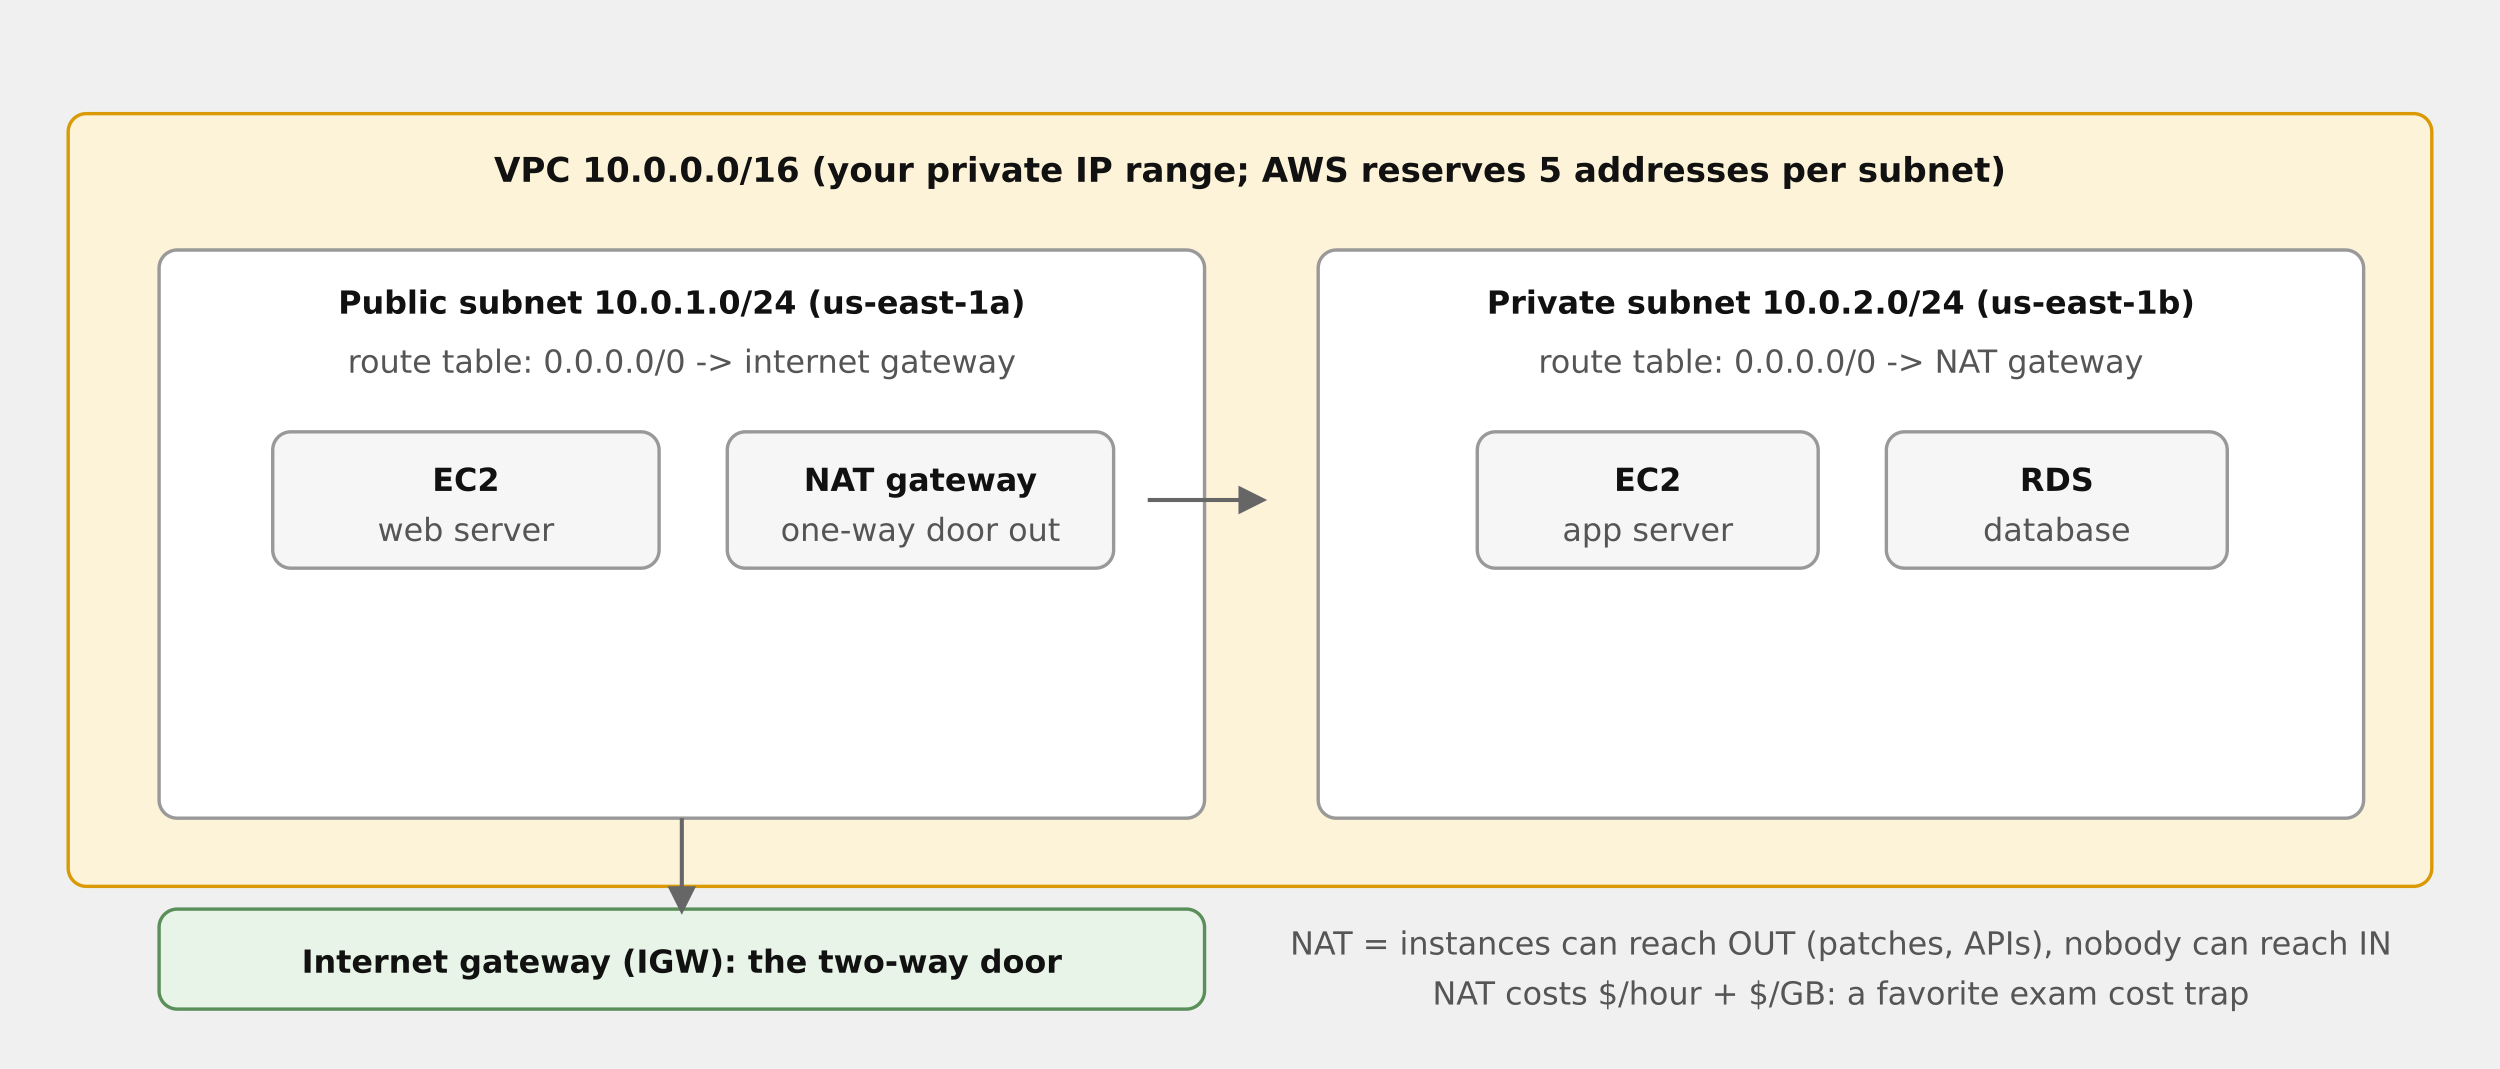
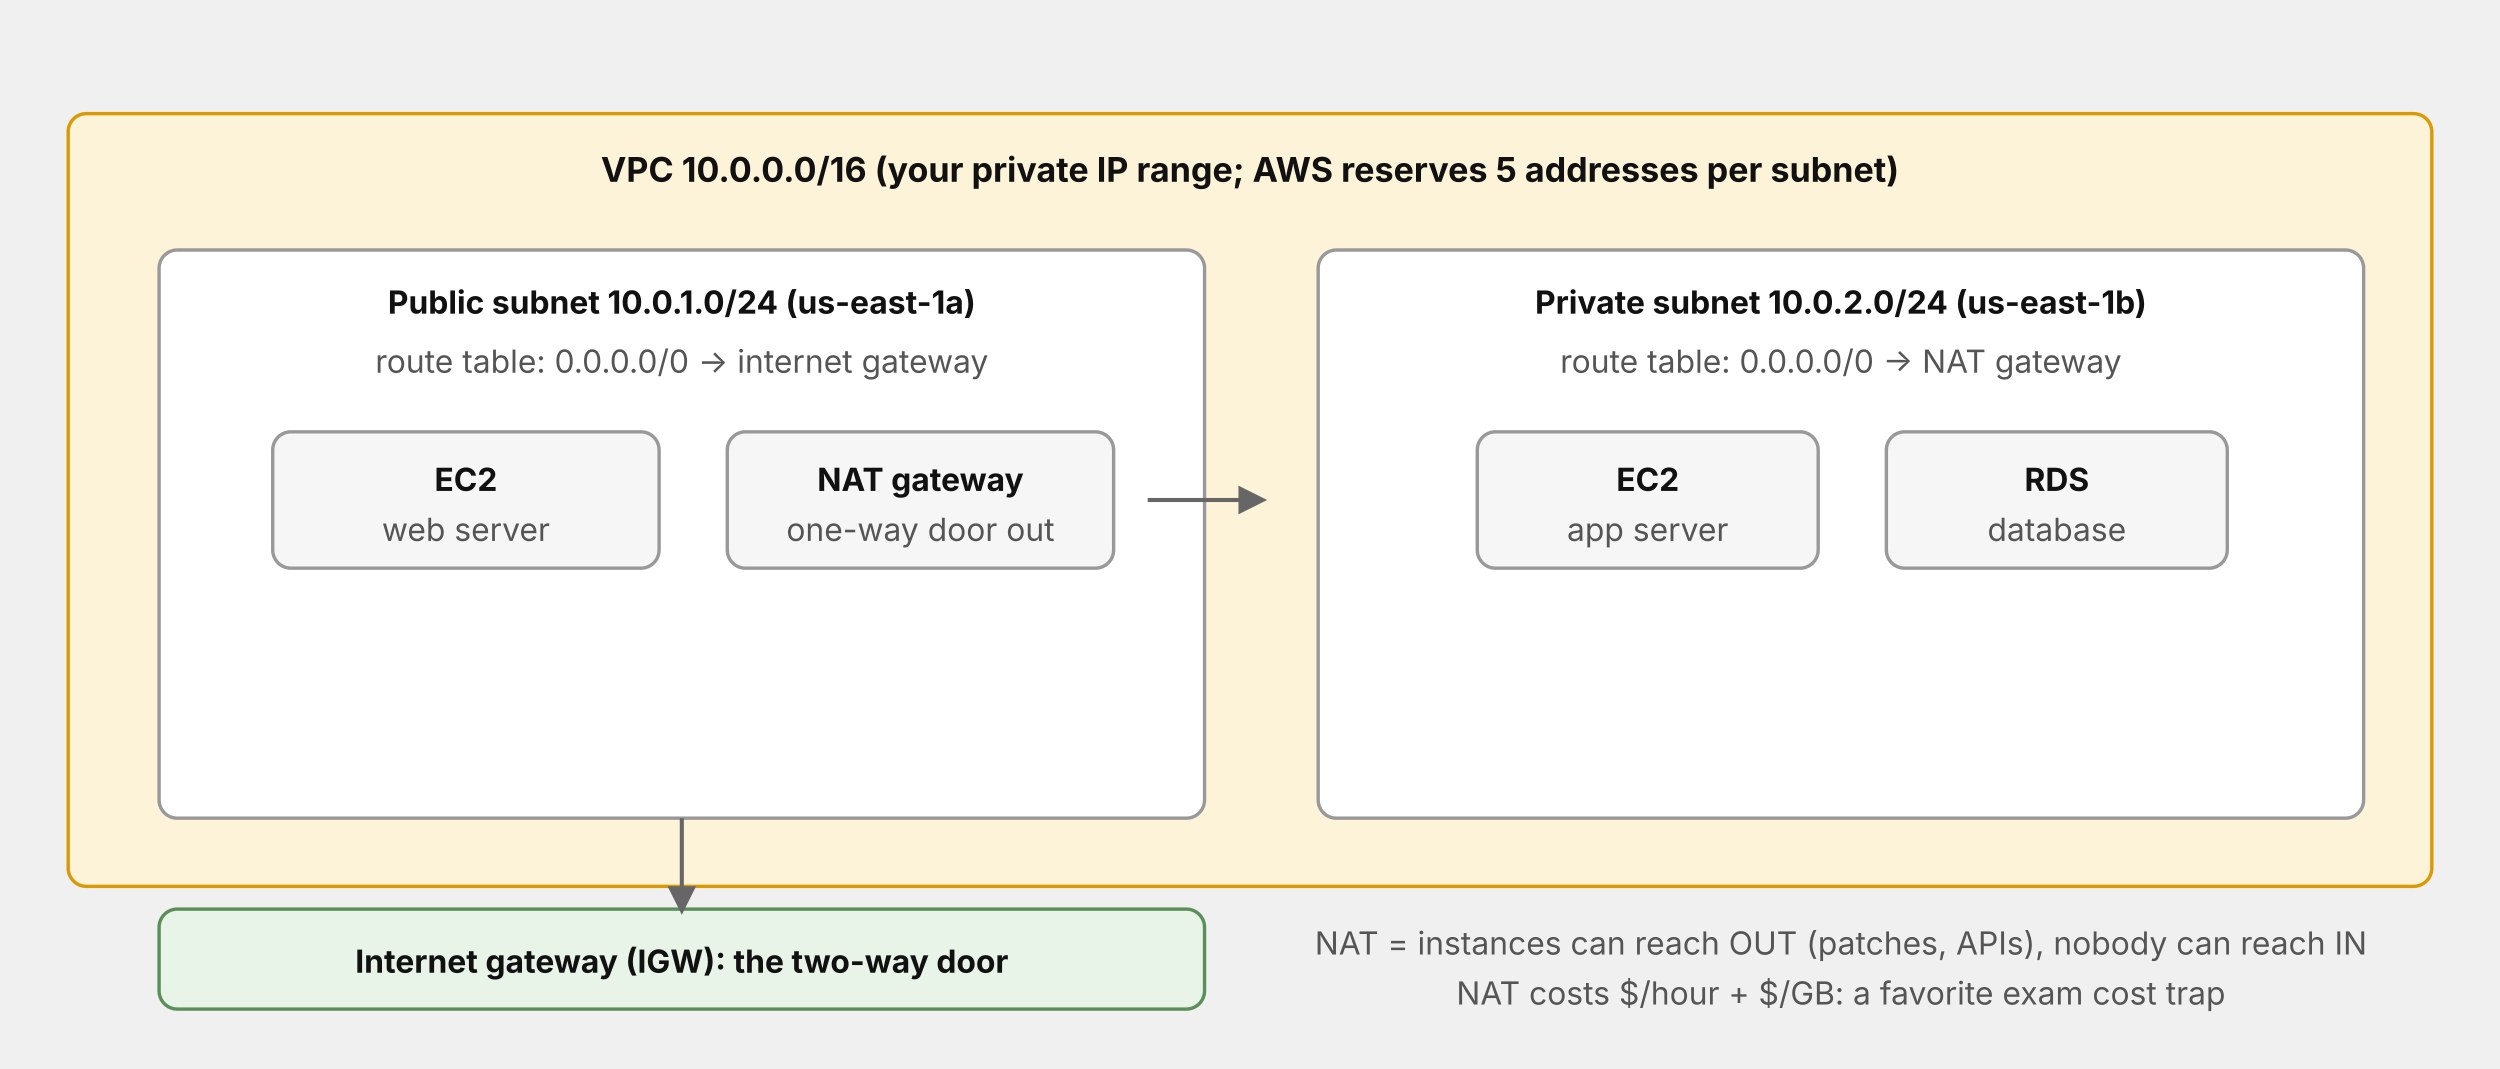
- <svg xmlns="http://www.w3.org/2000/svg" width="100%" viewBox="0 0 1100 470" role="img" style="background:#ffffff;font-family:DejaVu Sans,Verdana,sans-serif" aria-label="VPC pieces: subnets, route tables, IGW, NAT">
+ <svg xmlns="http://www.w3.org/2000/svg" width="100%" viewBox="0 0 1100 470" role="img" style="background:#ffffff;font-family:'Anthropic Sans',Inter,'Source Sans 3','IBM Plex Sans',sans-serif" aria-label="VPC pieces: subnets, route tables, IGW, NAT">
  <defs>
    <marker id="ah" viewBox="0 0 10 10" refX="8" refY="5" markerWidth="7" markerHeight="7" orient="auto-start-reverse">
      <path d="M0,0 L10,5 L0,10 z" fill="#666666" />
    </marker>
  </defs>
  <rect x="30" y="50" width="1040" height="340" rx="8" fill="#fdf3d8" stroke="#d99a06" stroke-width="1.5" />
  <text x="550" y="80" text-anchor="middle" font-size="15" fill="#111111" font-weight="bold">VPC 10.0.0.0/16 (your private IP range; AWS reserves 5 addresses per subnet)</text>
  <rect x="70" y="110" width="460" height="250" rx="8" fill="#ffffff" stroke="#999999" stroke-width="1.5" />
  <text x="300" y="138" text-anchor="middle" font-size="14" fill="#111111" font-weight="bold">Public subnet 10.0.1.0/24 (us-east-1a)</text>
  <text x="300" y="164" text-anchor="middle" font-size="14" fill="#555555">route table: 0.0.0.0/0 -&gt; internet gateway</text>
  <rect x="120" y="190" width="170" height="60" rx="8" fill="#f6f6f6" stroke="#999999" stroke-width="1.5" />
  <text x="205" y="216" text-anchor="middle" font-size="14" fill="#111111" font-weight="bold">EC2</text>
  <text x="205" y="238" text-anchor="middle" font-size="14" fill="#555555">web server</text>
  <rect x="320" y="190" width="170" height="60" rx="8" fill="#f6f6f6" stroke="#999999" stroke-width="1.5" />
  <text x="405" y="216" text-anchor="middle" font-size="14" fill="#111111" font-weight="bold">NAT gateway</text>
  <text x="405" y="238" text-anchor="middle" font-size="14" fill="#555555">one-way door out</text>
  <rect x="580" y="110" width="460" height="250" rx="8" fill="#ffffff" stroke="#999999" stroke-width="1.5" />
  <text x="810" y="138" text-anchor="middle" font-size="14" fill="#111111" font-weight="bold">Private subnet 10.0.2.0/24 (us-east-1b)</text>
  <text x="810" y="164" text-anchor="middle" font-size="14" fill="#555555">route table: 0.0.0.0/0 -&gt; NAT gateway</text>
  <rect x="650" y="190" width="150" height="60" rx="8" fill="#f6f6f6" stroke="#999999" stroke-width="1.5" />
  <text x="725" y="216" text-anchor="middle" font-size="14" fill="#111111" font-weight="bold">EC2</text>
  <text x="725" y="238" text-anchor="middle" font-size="14" fill="#555555">app server</text>
  <rect x="830" y="190" width="150" height="60" rx="8" fill="#f6f6f6" stroke="#999999" stroke-width="1.5" />
  <text x="905" y="216" text-anchor="middle" font-size="14" fill="#111111" font-weight="bold">RDS</text>
  <text x="905" y="238" text-anchor="middle" font-size="14" fill="#555555">database</text>
  <path d="M505,220 L555,220" fill="none" stroke="#666666" stroke-width="1.8" marker-end="url(#ah)" />
  <text x="530" y="205" text-anchor="middle" font-size="14" fill="#555555" />
  <rect x="70" y="400" width="460" height="44" rx="8" fill="#e8f4e8" stroke="#5a8f5a" stroke-width="1.5" />
  <text x="300" y="428" text-anchor="middle" font-size="14" fill="#111111" font-weight="bold">Internet gateway (IGW): the two-way door</text>
  <path d="M300,360 L300,400" fill="none" stroke="#666666" stroke-width="1.8" marker-end="url(#ah)" />
  <text x="810" y="420" text-anchor="middle" font-size="14" fill="#555555">NAT = instances can reach OUT (patches, APIs), nobody can reach IN</text>
  <text x="810" y="442" text-anchor="middle" font-size="14" fill="#555555">NAT costs $/hour + $/GB: a favorite exam cost trap</text>
</svg>
